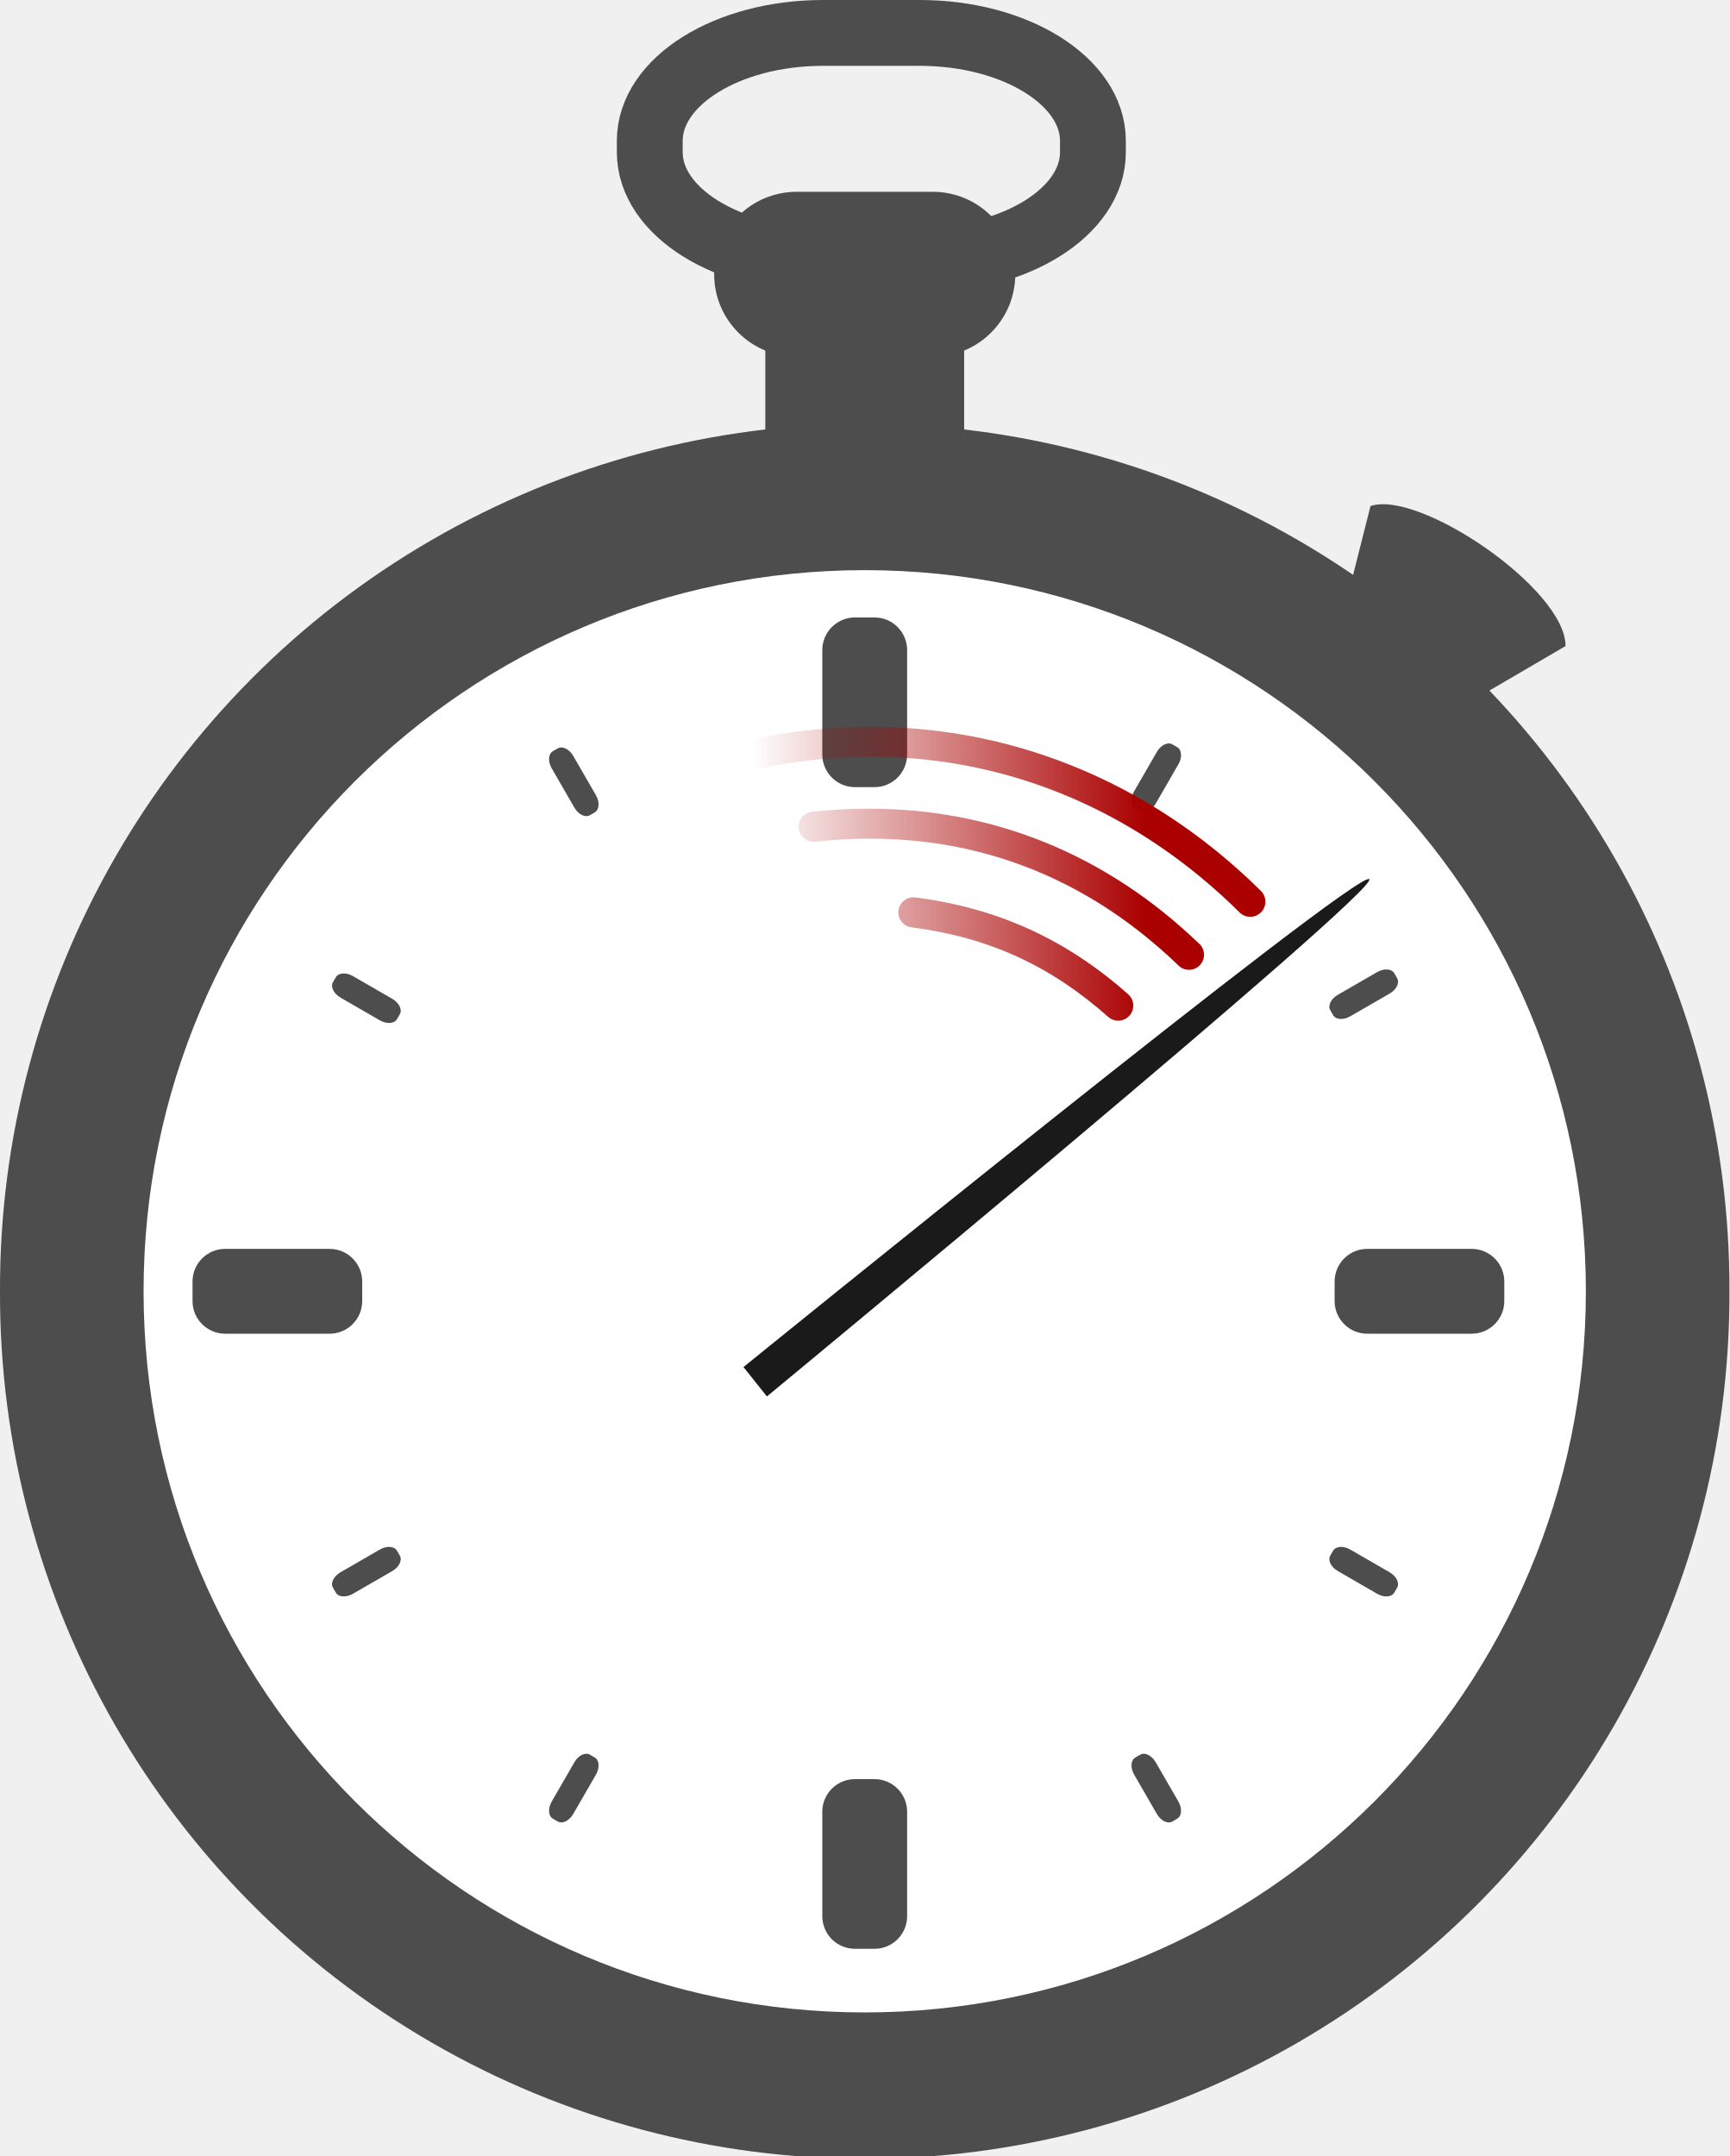
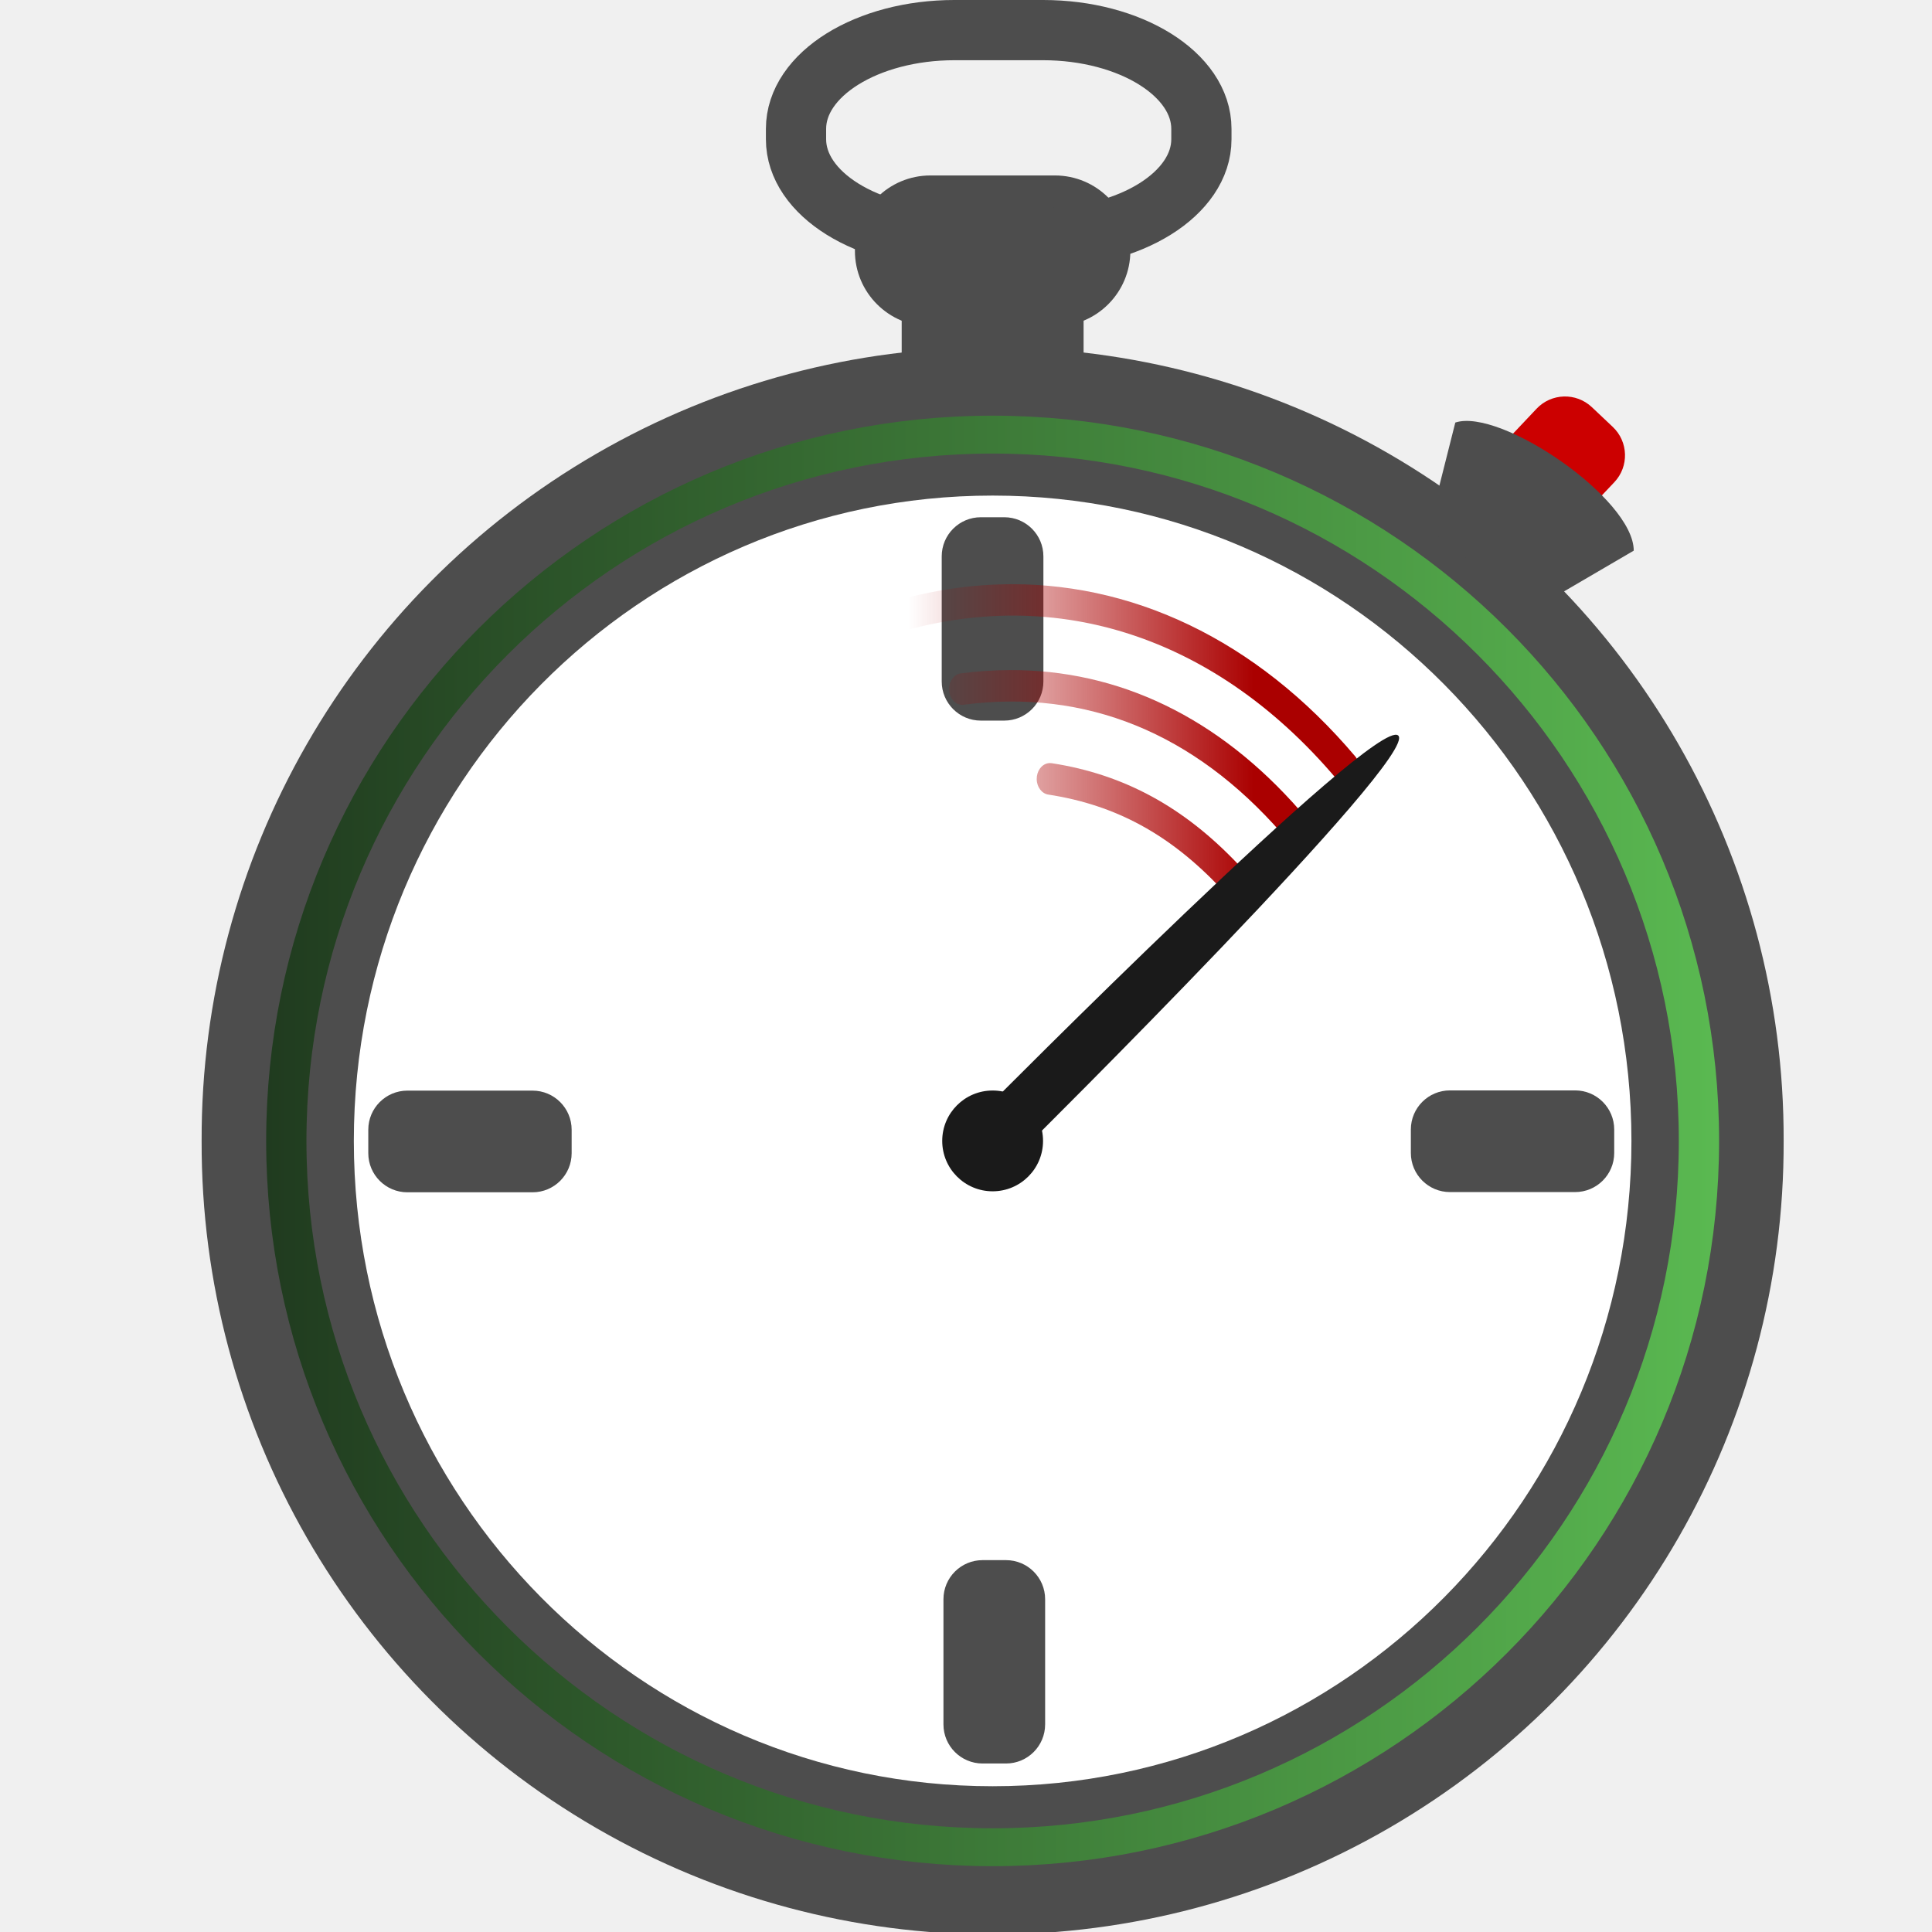
- <svg xmlns="http://www.w3.org/2000/svg" xmlns:xlink="http://www.w3.org/1999/xlink" width="78.462" height="97.816" id="svg2489" version="1.0">
+ <svg xmlns="http://www.w3.org/2000/svg" xmlns:xlink="http://www.w3.org/1999/xlink" width="95.82" height="95.816" id="svg2489" version="1.0">
  <defs id="defs2491">
+     <linearGradient id="linearGradient3869">
+       <stop style="stop-color:#203b1f;stop-opacity:1;" offset="0" id="stop3871" />
+       <stop style="stop-color:#5ab951;stop-opacity:1;" offset="1" id="stop3873" />
+     </linearGradient>
    <linearGradient xlink:href="#linearGradient4177" id="linearGradient4470" gradientUnits="userSpaceOnUse" x1="286.296" y1="238.838" x2="220.467" y2="238.838" gradientTransform="matrix(0.6480464,0,0,0.6480464,84.24208,99.24012)" />
    <linearGradient xlink:href="#linearGradient4177" id="linearGradient4476" gradientUnits="userSpaceOnUse" x1="286.296" y1="238.838" x2="220.467" y2="238.838" gradientTransform="matrix(0.6480464,0,0,0.6480464,84.24208,99.24012)" />
    <linearGradient id="linearGradient4177">
      <stop offset="0" style="stop-color:#aa0000;stop-opacity:1;" id="stop4179" />
      <stop offset="1" style="stop-color:#aa0000;stop-opacity:0;" id="stop4181" />
    </linearGradient>
    <linearGradient xlink:href="#linearGradient4177" id="linearGradient4482" gradientUnits="userSpaceOnUse" x1="286.296" y1="238.838" x2="220.467" y2="238.838" gradientTransform="matrix(0.6480464,0,0,0.6480464,84.24208,99.24012)" />
+     <linearGradient xlink:href="#linearGradient4177" id="linearGradient3831" gradientUnits="userSpaceOnUse" gradientTransform="matrix(0.2713544,0,0,0.2713544,56.47836,321.9539)" x1="286.296" y1="238.838" x2="220.467" y2="238.838" />
+     <linearGradient xlink:href="#linearGradient4177" id="linearGradient3833" gradientUnits="userSpaceOnUse" gradientTransform="matrix(0.2713544,0,0,0.2713544,56.47836,321.9539)" x1="286.296" y1="238.838" x2="220.467" y2="238.838" />
+     <linearGradient xlink:href="#linearGradient4177" id="linearGradient3835" gradientUnits="userSpaceOnUse" gradientTransform="matrix(0.2713544,0,0,0.2713544,56.47836,321.9539)" x1="286.296" y1="238.838" x2="220.467" y2="238.838" />
+     <linearGradient xlink:href="#linearGradient3869" id="linearGradient3875" x1="-46.301" y1="34.884" x2="-19.389" y2="34.884" gradientUnits="userSpaceOnUse" />
  </defs>
-   <g id="layer1" transform="translate(-62.19737,-339.8828)">
-     <g id="g4185" transform="matrix(0.4187268,0,0,0.4187268,1.203947,280.3994)">
-       <g id="g4137">
-         <g style="fill:#4d4d4d" id="g4143">
-           <path style="opacity:1;fill:#4d4d4d;fill-opacity:1;fill-rule:nonzero;stroke:none;stroke-width:1;stroke-linecap:butt;stroke-linejoin:round;stroke-miterlimit:4;stroke-dasharray:none;stroke-dashoffset:0;stroke-opacity:1" id="path3976" d="M 333.047 281.969 A 93.692 93.692 0 1 1  145.664,281.969 A 93.692 93.692 0 1 1  333.047 281.969 z" />
-           <rect style="opacity:1;fill:#4d4d4d;fill-opacity:1;fill-rule:nonzero;stroke:none;stroke-width:1;stroke-linecap:butt;stroke-linejoin:round;stroke-miterlimit:4;stroke-dasharray:none;stroke-dashoffset:0;stroke-opacity:1" id="rect4015" width="21.545" rx="3.536" ry="3.536" y="175.172" x="228.583" height="18.467" />
-           <rect style="opacity:1;fill:#4d4d4d;fill-opacity:1;fill-rule:nonzero;stroke:none;stroke-width:1;stroke-linecap:butt;stroke-linejoin:round;stroke-miterlimit:4;stroke-dasharray:none;stroke-dashoffset:0;stroke-opacity:1" id="rect4017" width="32.625" rx="8.936" ry="8.936" y="162.84" x="223.043" height="17.871" />
-         </g>
-         <rect style="opacity:1;fill:none;fill-opacity:1;fill-rule:nonzero;stroke:#4d4d4d;stroke-width:7.133;stroke-linecap:butt;stroke-linejoin:round;stroke-miterlimit:4;stroke-dasharray:none;stroke-dashoffset:0;stroke-opacity:1" id="rect4021" width="48.015" rx="18.775" ry="11.696" y="145.624" x="216.066" height="24.623" />
-       </g>
-       <path style="opacity:1;fill:#ffffff;fill-opacity:1;fill-rule:nonzero;stroke:none;stroke-width:1;stroke-linecap:butt;stroke-linejoin:round;stroke-miterlimit:4;stroke-dasharray:none;stroke-dashoffset:0;stroke-opacity:1" id="path3978" d="M 317.491 281.969 A 78.135 78.135 0 1 1  161.22,281.969 A 78.135 78.135 0 1 1  317.491 281.969 z" />
-       <rect style="opacity:1;fill:#4d4d4d;fill-opacity:1;fill-rule:nonzero;stroke:none;stroke-width:1;stroke-linecap:butt;stroke-linejoin:round;stroke-miterlimit:4;stroke-dasharray:none;stroke-dashoffset:0;stroke-opacity:1" id="rect3984" width="9.192" rx="3.536" ry="3.536" y="208.96" x="234.759" height="18.385" />
-       <use id="use3986" width="744.094" transform="translate(0,125.8659)" y="0" xlink:href="#rect3984" x="0" height="1052.362" />
-       <use id="use3990" width="744.094" transform="matrix(0,-1,1,0,-42.43604,521.325)" y="0" xlink:href="#rect3984" x="0" height="1052.362" />
-       <use id="use3992" width="744.094" transform="matrix(0,-1,1,0,81.30764,521.325)" y="0" xlink:href="#rect3984" x="0" height="1052.362" />
-       <g style="fill:#808080" id="g4285">
-         <use style="fill:#808080" id="use3996" width="744.094" transform="matrix(0.253653,0.1464466,-0.2178372,0.3773051,257.7534,108.9668)" y="0" xlink:href="#rect3984" x="0" height="1052.362" />
-         <use style="fill:#808080" id="use3998" width="744.094" transform="matrix(0.1464466,0.253653,-0.3773051,0.2178372,340.6769,141.5455)" y="0" xlink:href="#rect3984" x="0" height="1052.362" />
-         <use style="fill:#808080" id="use4002" width="744.094" transform="matrix(0.253653,-0.1464466,-0.2178372,-0.3773051,257.7534,453.1611)" y="0" xlink:href="#rect3984" x="0" height="1052.362" />
-         <use style="fill:#808080" id="use4004" width="744.094" transform="matrix(0.1464466,-0.253653,-0.3773051,-0.2178372,340.6769,420.5823)" y="0" xlink:href="#rect3984" x="0" height="1052.362" />
-         <use style="fill:#808080" id="use4006" width="744.094" transform="matrix(-0.253653,-0.1464466,0.2178372,-0.3773051,221.0289,453.1611)" y="0" xlink:href="#rect3984" x="0" height="1052.362" />
-         <use style="fill:#808080" id="use4008" width="744.094" transform="matrix(-0.1464466,-0.253653,0.3773051,-0.2178372,138.1054,420.5823)" y="0" xlink:href="#rect3984" x="0" height="1052.362" />
-         <use style="fill:#808080" id="use4010" width="744.094" transform="matrix(-0.253653,0.1464466,0.2178372,0.3773051,221.0289,109.4021)" y="0" xlink:href="#rect3984" x="0" height="1052.362" />
-         <use style="fill:#808080" id="use4012" width="744.094" transform="matrix(-0.1464466,0.253653,0.3773051,0.2178372,138.1054,141.9808)" y="0" xlink:href="#rect3984" x="0" height="1052.362" />
-       </g>
-       <path style="fill:url(#linearGradient4482);fill-opacity:1;fill-rule:nonzero;stroke:none;stroke-width:5.041;stroke-linecap:round;stroke-linejoin:round;stroke-miterlimit:4;stroke-dasharray:none;stroke-dashoffset:0;stroke-opacity:1" d="M 239.631,229.68 C 237.699,229.687 235.738,229.791 233.759,230.004 C 233.147,230.024 232.598,230.385 232.337,230.938 C 232.075,231.491 232.145,232.144 232.517,232.629 C 232.889,233.115 233.501,233.352 234.103,233.244 C 249.08,231.632 262.368,236.151 273.249,246.569 C 273.654,247.041 274.292,247.242 274.894,247.087 C 275.496,246.933 275.958,246.449 276.086,245.841 C 276.214,245.233 275.986,244.604 275.497,244.22 C 265.429,234.58 253.155,229.627 239.631,229.68 z " id="path4047" />
-       <path style="fill:url(#linearGradient4476);fill-opacity:1;fill-rule:nonzero;stroke:none;stroke-width:5.041;stroke-linecap:round;stroke-linejoin:round;stroke-miterlimit:4;stroke-dasharray:none;stroke-dashoffset:0;stroke-opacity:1" d="M 244.391,239.299 C 243.577,239.418 242.979,240.124 242.994,240.946 C 243.009,241.768 243.634,242.451 244.451,242.539 C 252.779,243.616 259.454,246.668 265.736,252.24 C 266.412,252.838 267.446,252.775 268.044,252.098 C 268.643,251.421 268.579,250.388 267.902,249.789 C 261.193,243.838 253.771,240.449 244.877,239.299 C 244.715,239.275 244.552,239.275 244.391,239.299 L 244.391,239.299 z " id="path4049" />
-       <path style="fill:url(#linearGradient4470);fill-opacity:1;fill-rule:nonzero;stroke:none;stroke-width:5.041;stroke-linecap:round;stroke-linejoin:round;stroke-miterlimit:4;stroke-dasharray:none;stroke-dashoffset:0;stroke-opacity:1" d="M 238.315,220.83 C 232.899,220.978 227.393,221.869 221.911,223.503 C 221.32,223.644 220.857,224.102 220.707,224.691 C 220.558,225.28 220.748,225.903 221.201,226.309 C 221.654,226.714 222.294,226.835 222.863,226.622 C 243.735,220.398 264.492,225.599 279.972,240.919 C 280.615,241.557 281.654,241.552 282.291,240.909 C 282.929,240.266 282.924,239.228 282.281,238.59 C 270.084,226.519 254.563,220.387 238.315,220.83 z " id="path4051" />
-       <path style="fill:#4d4d4d;fill-rule:evenodd;stroke:none;stroke-width:1px;stroke-linecap:butt;stroke-linejoin:miter;stroke-opacity:1" d="M 294.156,196.884 L 290.974,209.491 L 303.349,219.037 L 315.291,212.057 C 315.291,205.87 299.46,195.117 294.156,196.884 z " id="path4158" />
-       <path style="fill:#1a1a1a;fill-rule:evenodd;stroke:none;stroke-width:1px;stroke-linecap:butt;stroke-linejoin:miter;stroke-opacity:1" d="M 294.026,237.317 C 292.931,236.06 226.22,290.178 226.22,290.178 L 228.757,293.363 C 228.757,293.363 295.121,238.573 294.026,237.317 z " id="path4782" />
+   <g id="layer1" transform="translate(-72.19737,-341.8828)">
+     <path d="m 333.047,281.969 a 93.692,93.692 0 1 1 -187.383,0 93.692,93.692 0 1 1 187.383,0 z" id="path3976" style="fill:#4d4d4d;fill-opacity:1;fill-rule:nonzero;stroke:none" transform="matrix(0.4187268,0,0,0.4187268,21.20395,280.3994)" />
+     <rect height="7.733" x="116.918" y="353.748" ry="1.48" rx="1.48" width="9.021" id="rect4015" style="fill:#4d4d4d;fill-opacity:1;fill-rule:nonzero;stroke:none" />
+     <rect height="7.483" x="114.598" y="350.585" ry="3.742" rx="3.742" width="13.661" id="rect4017" style="fill:#4d4d4d;fill-opacity:1;fill-rule:nonzero;stroke:none" />
+     <rect style="fill:none;stroke:#4d4d4d;stroke-width:2.987;stroke-linecap:butt;stroke-linejoin:round;stroke-miterlimit:4;stroke-opacity:1;stroke-dasharray:none;stroke-dashoffset:0" id="rect4021" width="20.105" rx="7.862" ry="4.897" y="343.376" x="111.677" height="10.31" />
+     <rect style="fill:#cc0000;fill-opacity:1;stroke:none" id="rect3877" width="5.306" height="7.319" x="356.583" y="159.393" transform="matrix(0.7268987,0.6867447,-0.6867447,0.7268987,0,0)" rx="1.94" ry="1.94" />
+     <path d="m 317.491,281.969 a 78.135,78.135 0 1 1 -156.271,0 78.135,78.135 0 1 1 156.271,0 z" id="path3978" style="fill:#ffffff;fill-opacity:1;fill-rule:nonzero;stroke:none" transform="matrix(0.4054794,0,0,0.4096192,24.37478,282.9674)" />
+     <rect height="10.086" x="118.903" y="367.536" ry="1.94" rx="1.94" width="5.043" id="rect3984" style="fill:#4d4d4d;fill-opacity:1;fill-rule:nonzero;stroke:none" />
+     <use height="1052.362" x="0" xlink:href="#rect3984" y="0" transform="translate(0.08593997,51.72382)" width="744.094" id="use3986" />
+     <use height="1052.362" x="0" xlink:href="#rect3984" y="0" transform="matrix(0,-1,1,0,-277.073,519.9195)" width="744.094" id="use3990" />
+     <use height="1052.362" x="0" xlink:href="#rect3984" y="0" transform="matrix(0,-1,1,0,-225.3656,519.9084)" width="744.094" id="use3992" />
+     <g id="g3826" transform="matrix(0.9602256,0,0,1.146792,5.552747,-56.73237)">
+       <path style="fill:url(#linearGradient3831);fill-opacity:1;fill-rule:nonzero;stroke:none" d="m 121.544,376.572 c -0.809,0.003 -1.63,0.046 -2.459,0.136 -0.256,0.009 -0.486,0.16 -0.595,0.391 -0.11,0.232 -0.081,0.505 0.075,0.708 0.156,0.203 0.412,0.303 0.664,0.257 6.272,-0.675 11.836,1.217 16.392,5.58 0.17,0.197 0.437,0.281 0.689,0.217 0.252,-0.065 0.446,-0.267 0.499,-0.522 0.054,-0.255 -0.042,-0.518 -0.247,-0.679 -4.216,-4.037 -9.355,-6.111 -15.018,-6.089 z" id="path4047" />
+       <path style="fill:url(#linearGradient3833);fill-opacity:1;fill-rule:nonzero;stroke:none" d="m 123.537,380.6 c -0.341,0.05 -0.591,0.345 -0.585,0.69 0.006,0.344 0.268,0.63 0.61,0.667 3.487,0.451 6.282,1.729 8.912,4.062 0.283,0.251 0.716,0.224 0.967,-0.059 0.251,-0.283 0.224,-0.716 -0.059,-0.967 -2.809,-2.492 -5.917,-3.911 -9.642,-4.393 -0.067,-0.01 -0.136,-0.01 -0.204,0 l 0,0 z" id="path4049" />
+       <path style="fill:url(#linearGradient3835);fill-opacity:1;fill-rule:nonzero;stroke:none" d="m 120.993,372.867 c -2.268,0.062 -4.573,0.435 -6.869,1.119 -0.247,0.059 -0.442,0.251 -0.504,0.497 -0.062,0.247 0.017,0.508 0.207,0.677 0.19,0.17 0.458,0.22 0.696,0.131 8.739,-2.606 17.431,-0.428 23.913,5.987 0.269,0.267 0.704,0.265 0.971,-0.004 0.267,-0.269 0.265,-0.704 -0.004,-0.971 -5.107,-5.054 -11.606,-7.622 -18.41,-7.437 z" id="path4051" />
    </g>
+     <path id="path4158" d="m 144.375,362.84 -1.332,5.279 5.181,3.997 5.001,-2.923 c 0,-2.591 -6.629,-7.093 -8.85,-6.353 z" style="fill:#4d4d4d;fill-rule:evenodd;stroke:none" />
+     <path id="path4782" d="m 141.54,378.359 c -1.143,-0.968 -20.346,18.402 -20.346,18.402 l 1.936,1.936 c 0,0 19.553,-19.37 18.41,-20.338 z" style="fill:#1a1a1a;fill-rule:evenodd;stroke:none" />
+     <path style="fill:none;stroke:url(#linearGradient3875);stroke-width:0.746;stroke-miterlimit:4;stroke-opacity:1;stroke-dasharray:none;stroke-dashoffset:0" id="path3030" d="m -19.762,34.884 a 13.083,13.906 0 1 1 -26.166,0 13.083,13.906 0 1 1 26.166,0 z" transform="matrix(2.677605,0,0,2.519063,209.374,310.5933)" />
+     <path style="fill:#1a1a1a;fill-opacity:1;stroke:none" id="path3867" d="m 43.991,45.226 a 2.135,2.005 0 1 1 -4.27,0 2.135,2.005 0 1 1 4.27,0 z" transform="matrix(1.171032,0,0,1.246582,72.41342,342.0897)" />
  </g>
</svg>
